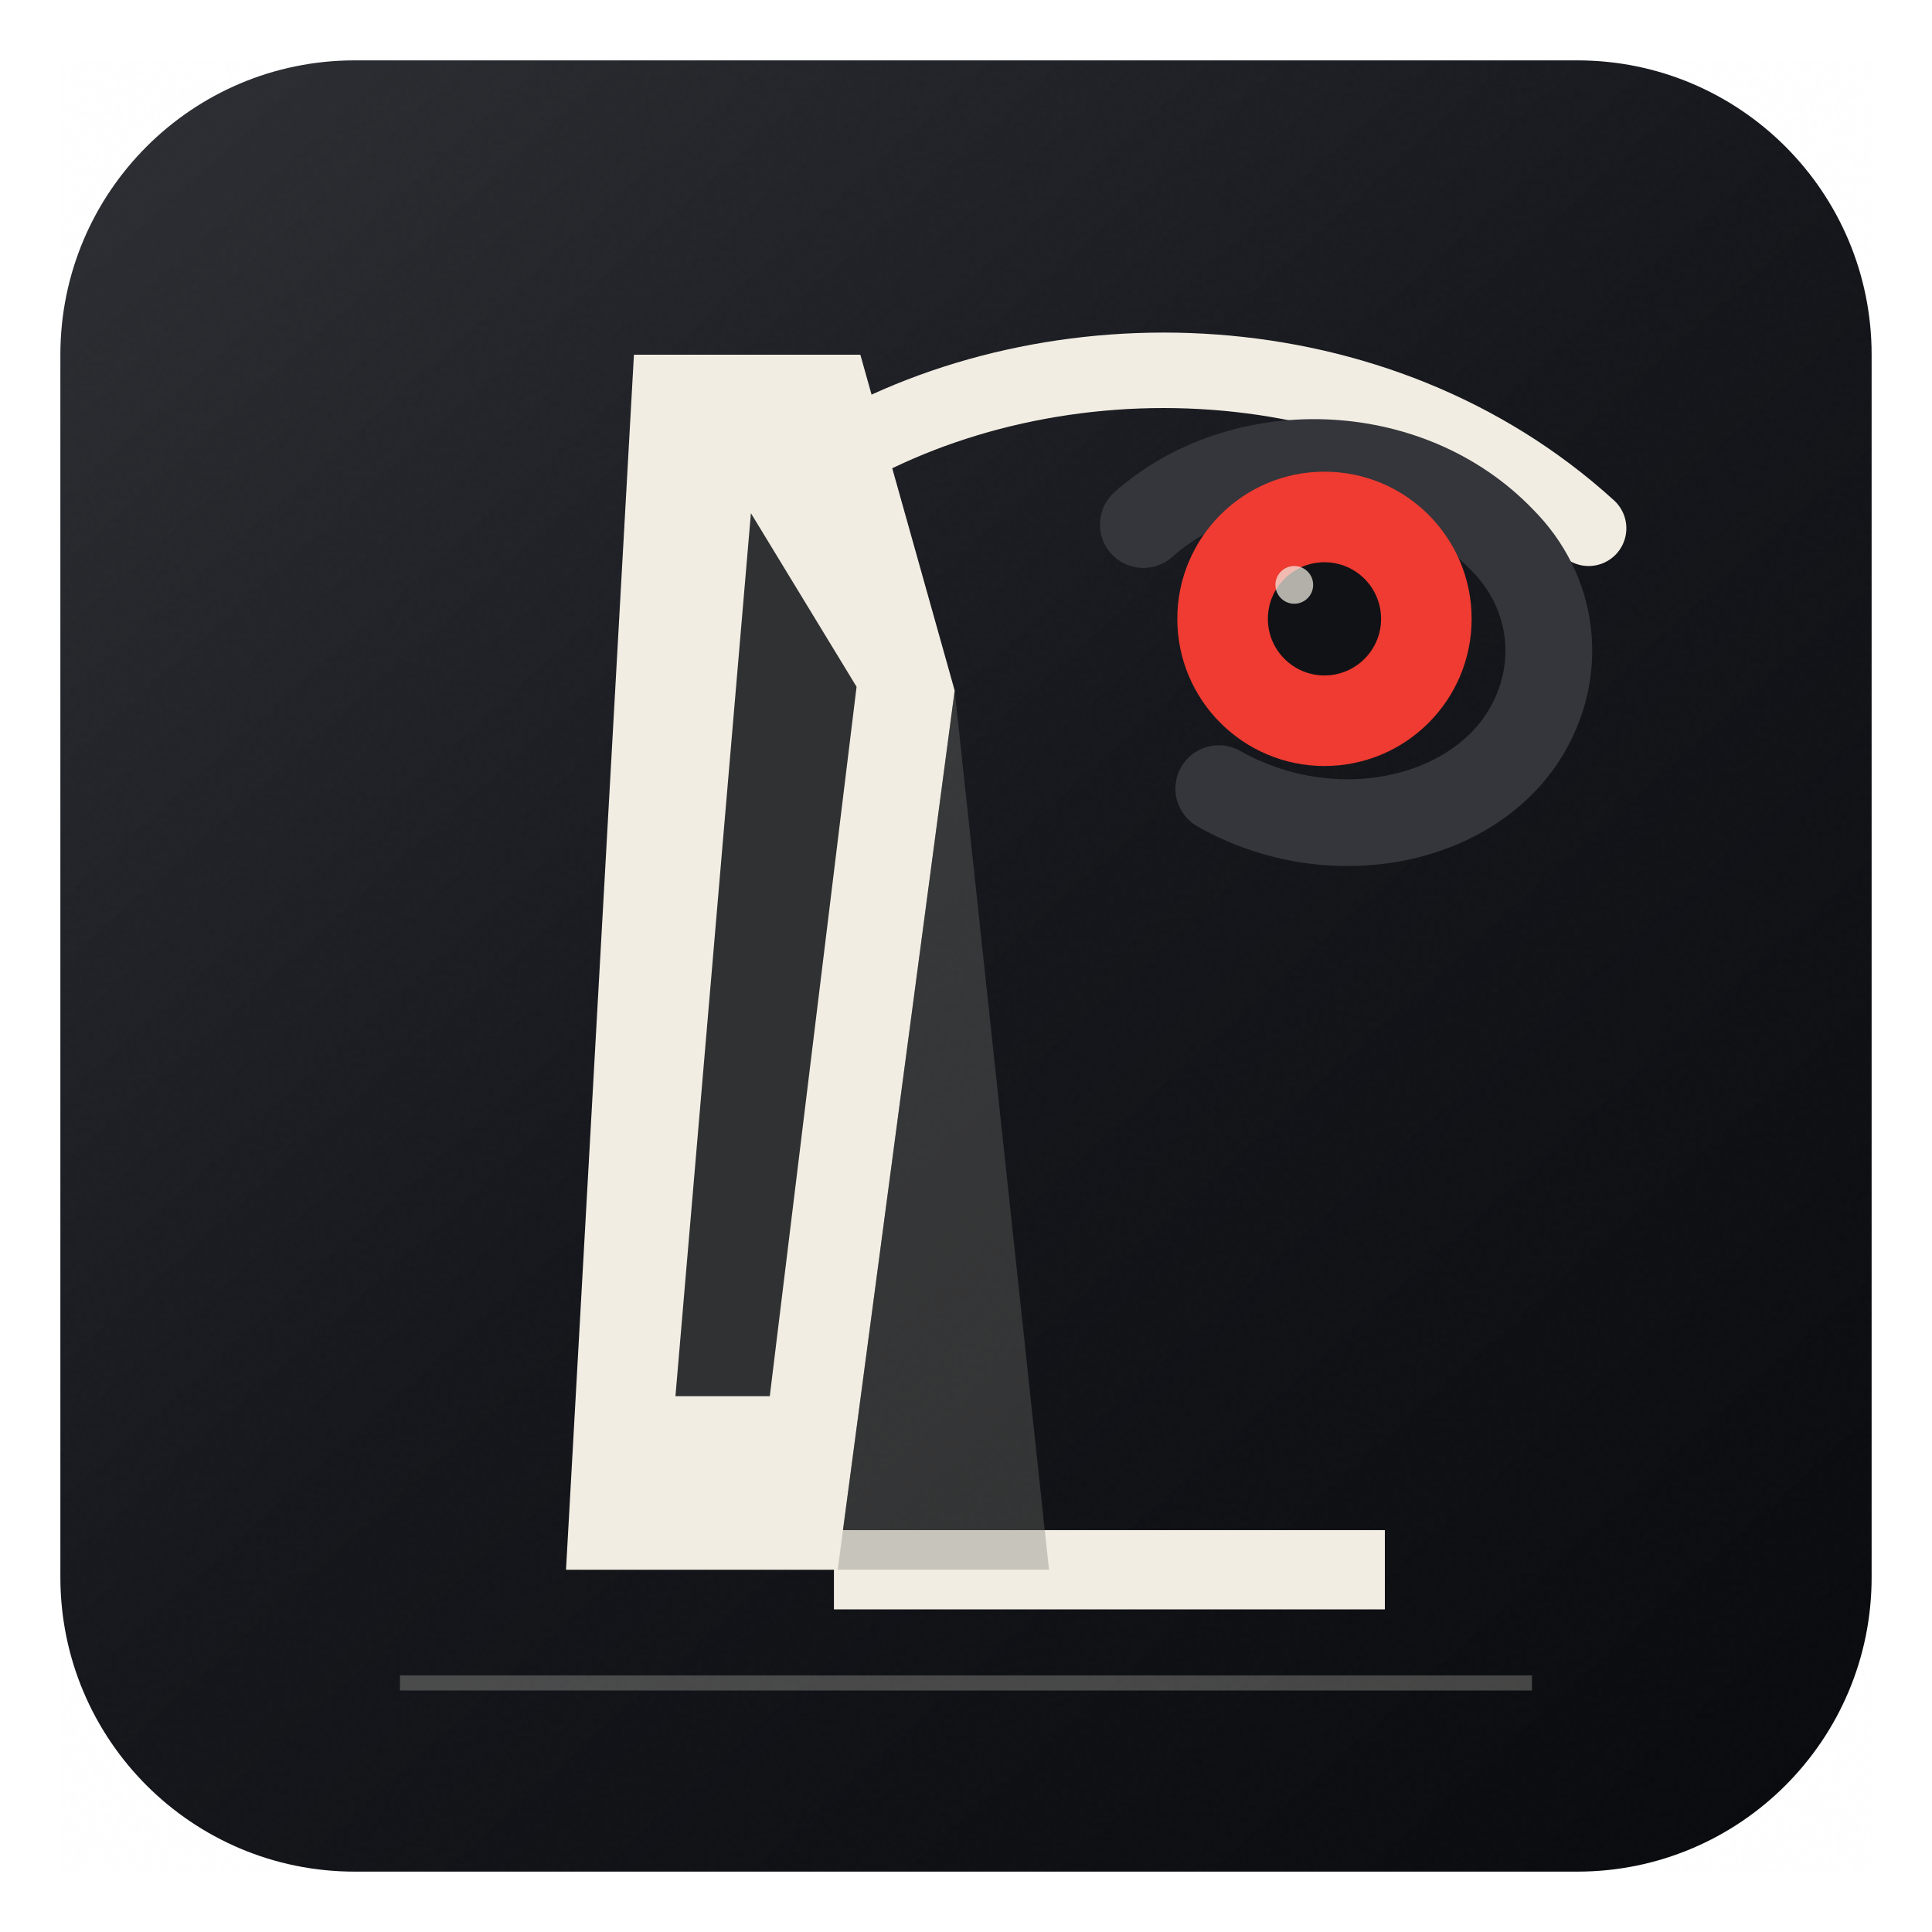
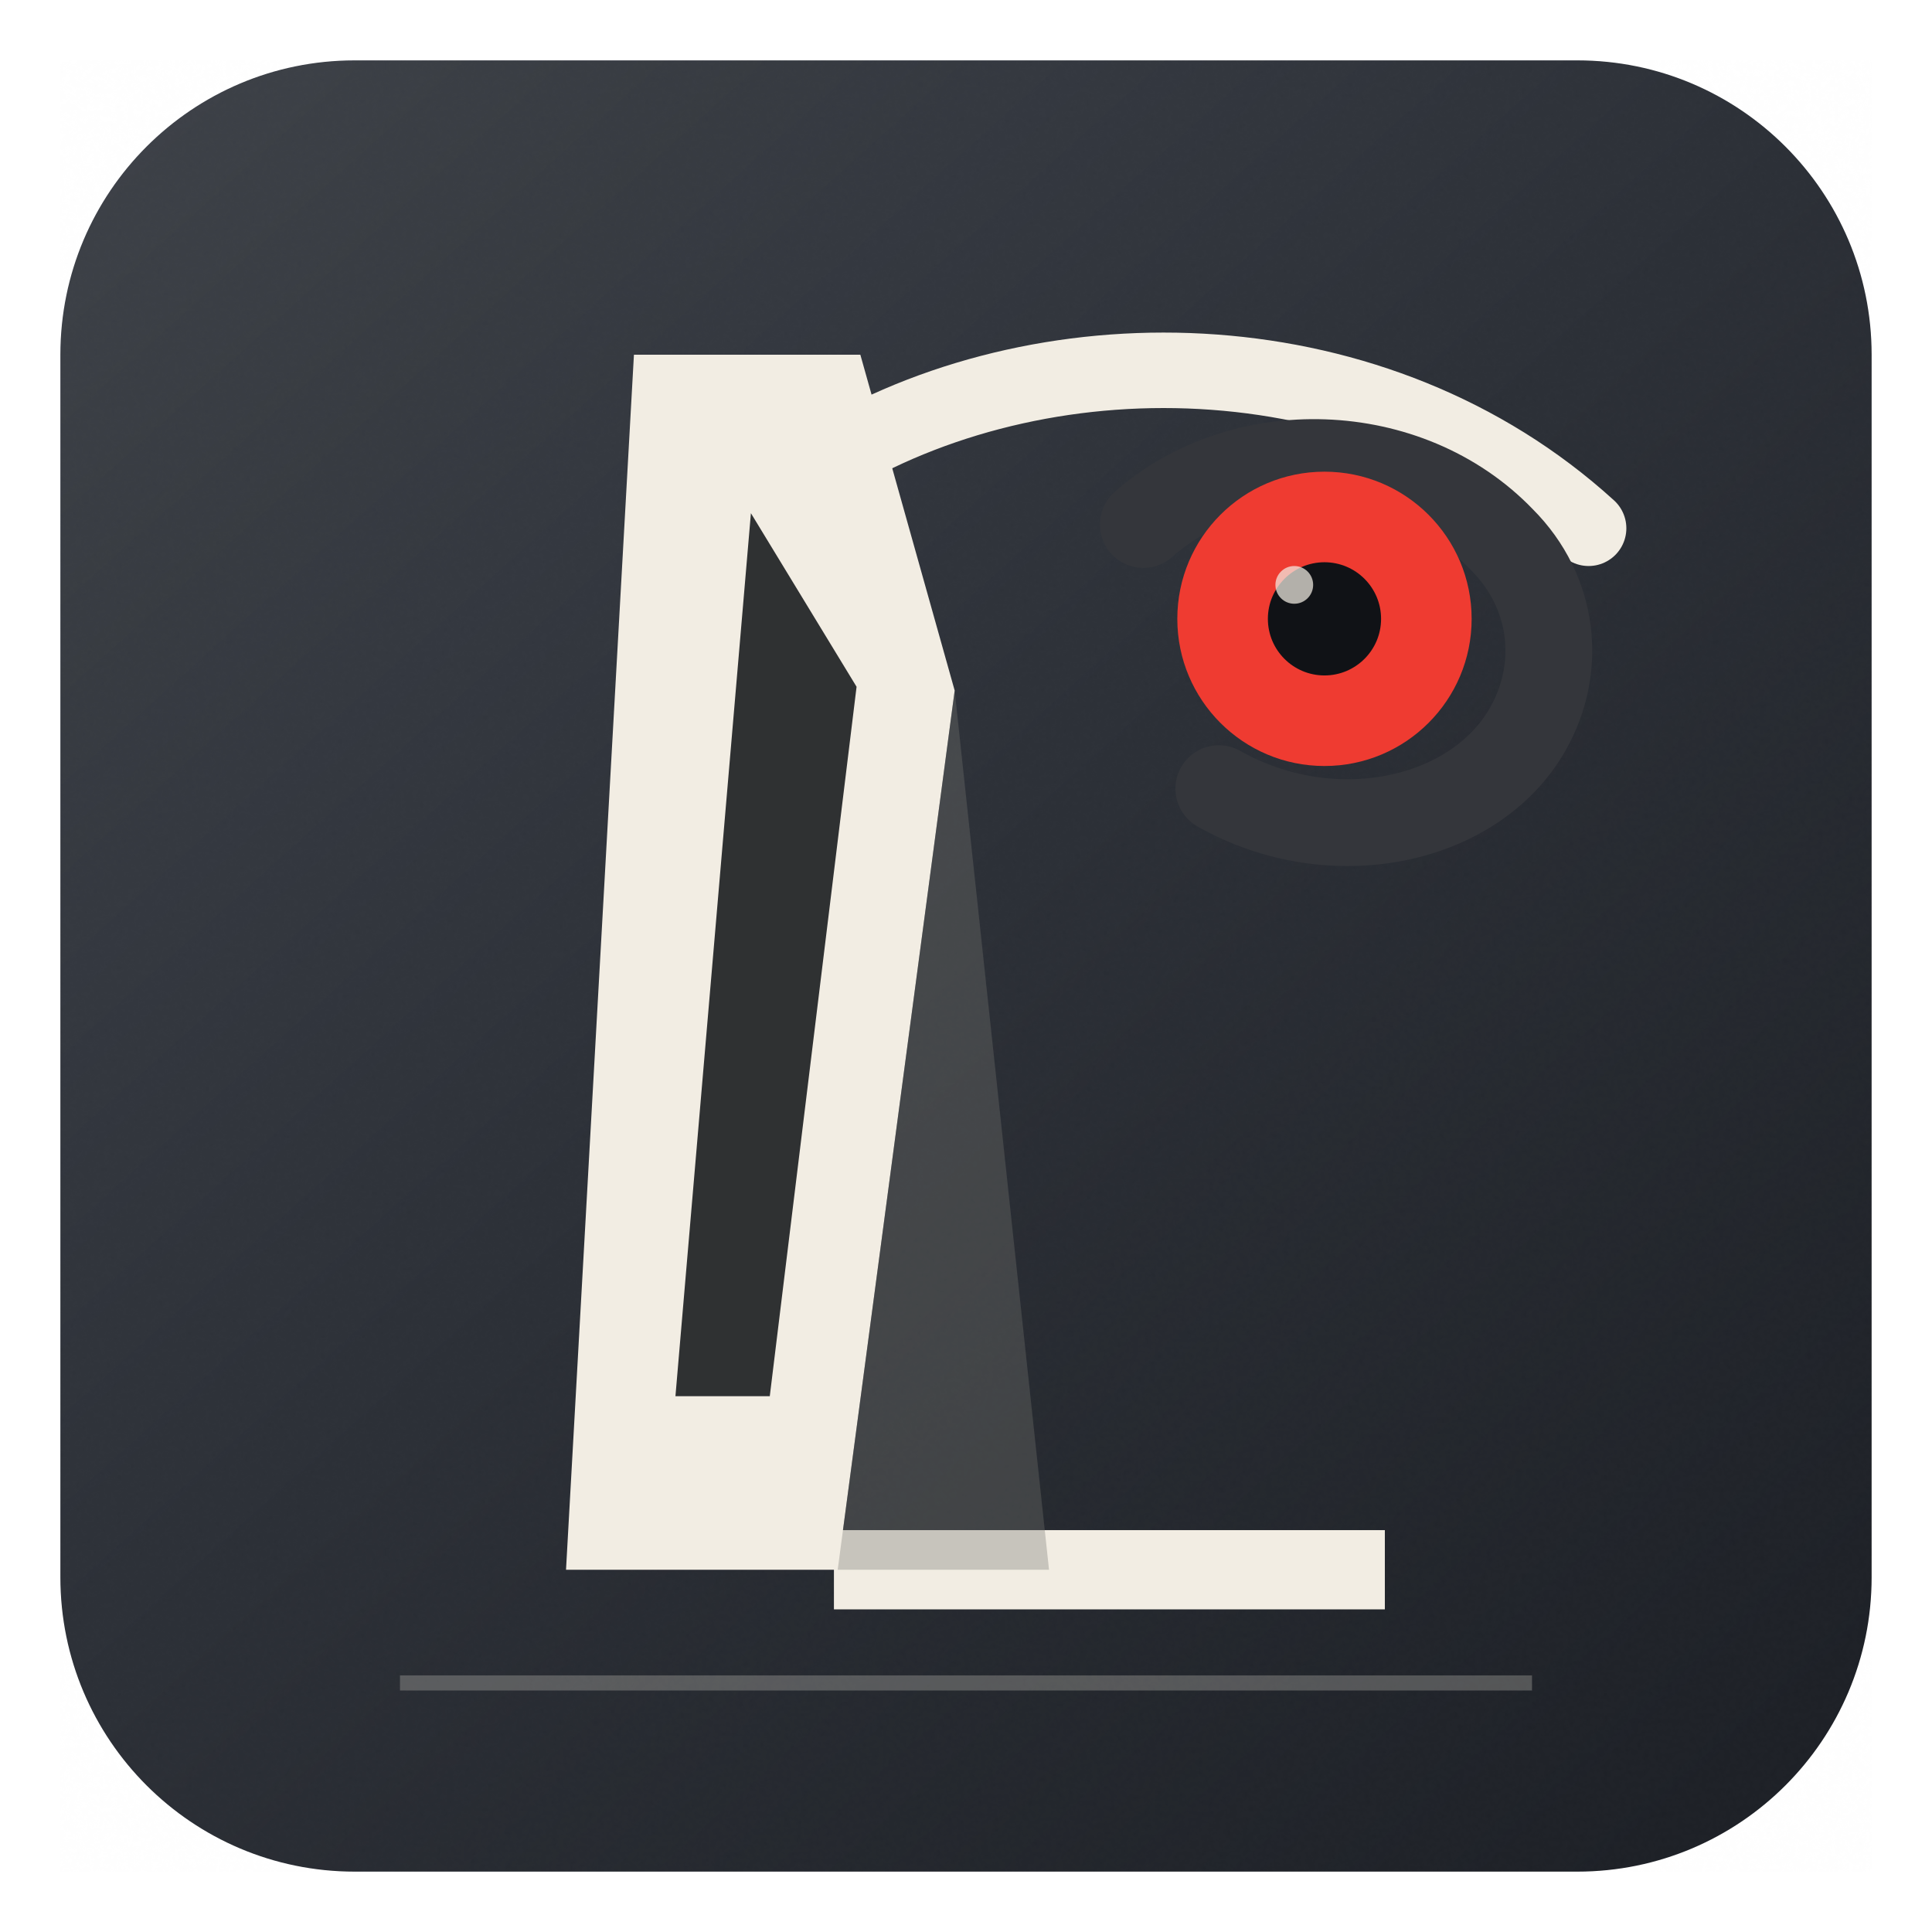
<svg xmlns="http://www.w3.org/2000/svg" width="512" height="512" viewBox="0 0 512 512">
  <defs>
+     <clipPath id="iconClip" clipPathUnits="userSpaceOnUse">
+       <rect x="16" y="16" width="480" height="480" rx="78" />
+     </clipPath>
    <linearGradient id="night" x1="48" y1="24" x2="469" y2="491" gradientUnits="userSpaceOnUse">
-       <stop stop-color="#292b30" />
-       <stop offset="0.48" stop-color="#121419" />
-       <stop offset="1" stop-color="#07080b" />
+       <stop stop-color="#3a3e46" />
+       <stop offset="0.48" stop-color="#292d34" />
+       <stop offset="1" stop-color="#1a1d23" />
+     </linearGradient>
+     <linearGradient id="bodyShade" x1="190" y1="96" x2="478" y2="486" gradientUnits="userSpaceOnUse">
+       <stop stop-color="#292d34" />
+       <stop offset="0.38" stop-color="#1e2228" />
+       <stop offset="0.72" stop-color="#14171c" />
+       <stop offset="1" stop-color="#0b0d11" />
    </linearGradient>
    <radialGradient id="sheen" cx="0" cy="0" r="1" gradientTransform="translate(194 101) rotate(51) scale(390)">
      <stop stop-color="#ffffff" stop-opacity="0.07" />
      <stop offset="0.62" stop-color="#ffffff" stop-opacity="0" />
    </radialGradient>
    <filter id="grain" x="0" y="0" width="100%" height="100%">
      <feTurbulence type="fractalNoise" baseFrequency="0.65" numOctaves="2" seed="29" result="n" />
      <feColorMatrix in="n" type="saturate" values="0" result="m" />
      <feComponentTransfer in="m">
        <feFuncA type="table" tableValues="0 0.038" />
      </feComponentTransfer>
    </filter>
  </defs>
  <rect x="16" y="16" width="480" height="480" rx="78" fill="url(#night)" />
  <rect x="16" y="16" width="480" height="480" rx="78" fill="url(#sheen)" />
  <rect x="16" y="16" width="480" height="480" rx="78" filter="url(#grain)" opacity="0.48" />
  <path d="M168 94H228L253 183L222 416H150L168 94Z" fill="#f2ede3" />
  <path d="M199 136L227 182L204 370H179L199 136Z" fill="#101216" opacity="0.86" />
  <path d="M221 121C279 87 365 89 421 140" fill="none" stroke="#f2ede3" stroke-width="20" stroke-linecap="round" />
  <path d="M303 139C329 116 373 117 398 143C412 157 414 177 405 193C391 218 353 226 323 209" fill="none" stroke="#34363b" stroke-width="23" stroke-linecap="round" />
  <circle cx="351" cy="164" r="39" fill="#ef3b31" />
  <circle cx="351" cy="164" r="15" fill="#101216" />
  <circle cx="343" cy="155" r="5" fill="#f2ede3" opacity="0.72" />
  <path d="M221 416H367" stroke="#f2ede3" stroke-width="21" />
  <path d="M253 183L222 416H278" fill="#74746f" opacity="0.34" />
  <path d="M106 446H406" stroke="#f2ede3" stroke-opacity="0.25" stroke-width="4" />
</svg>
